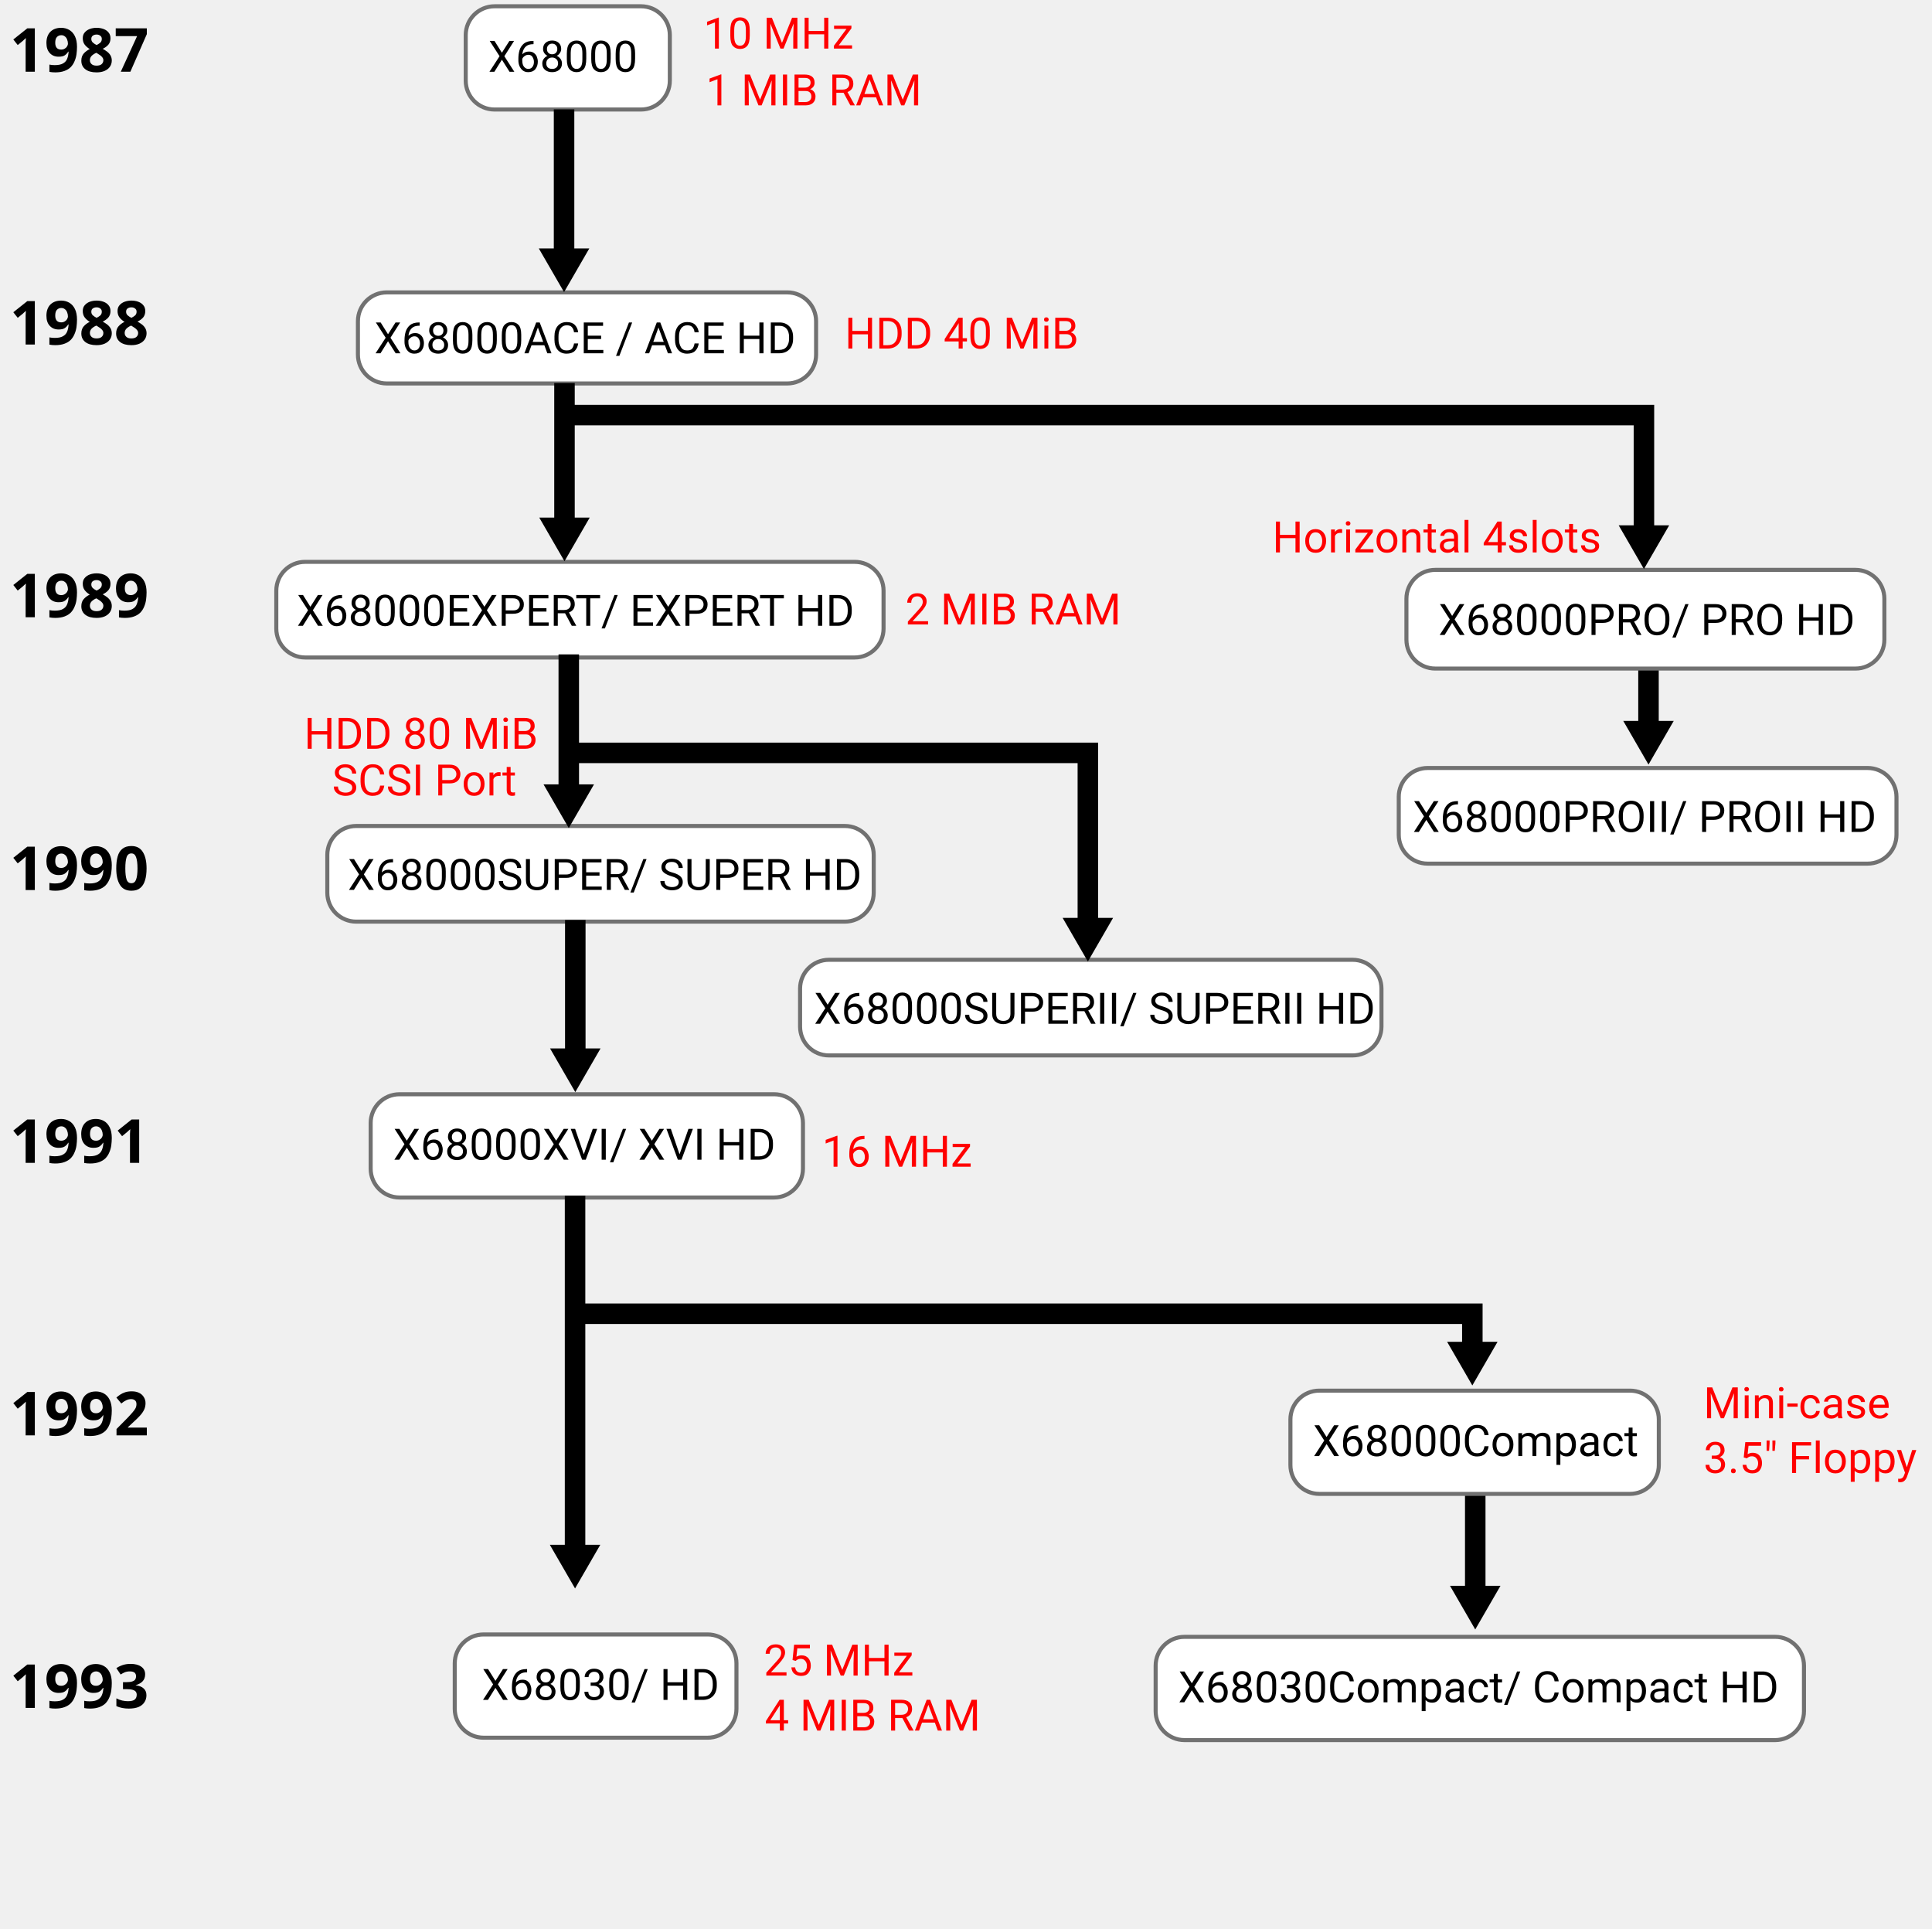
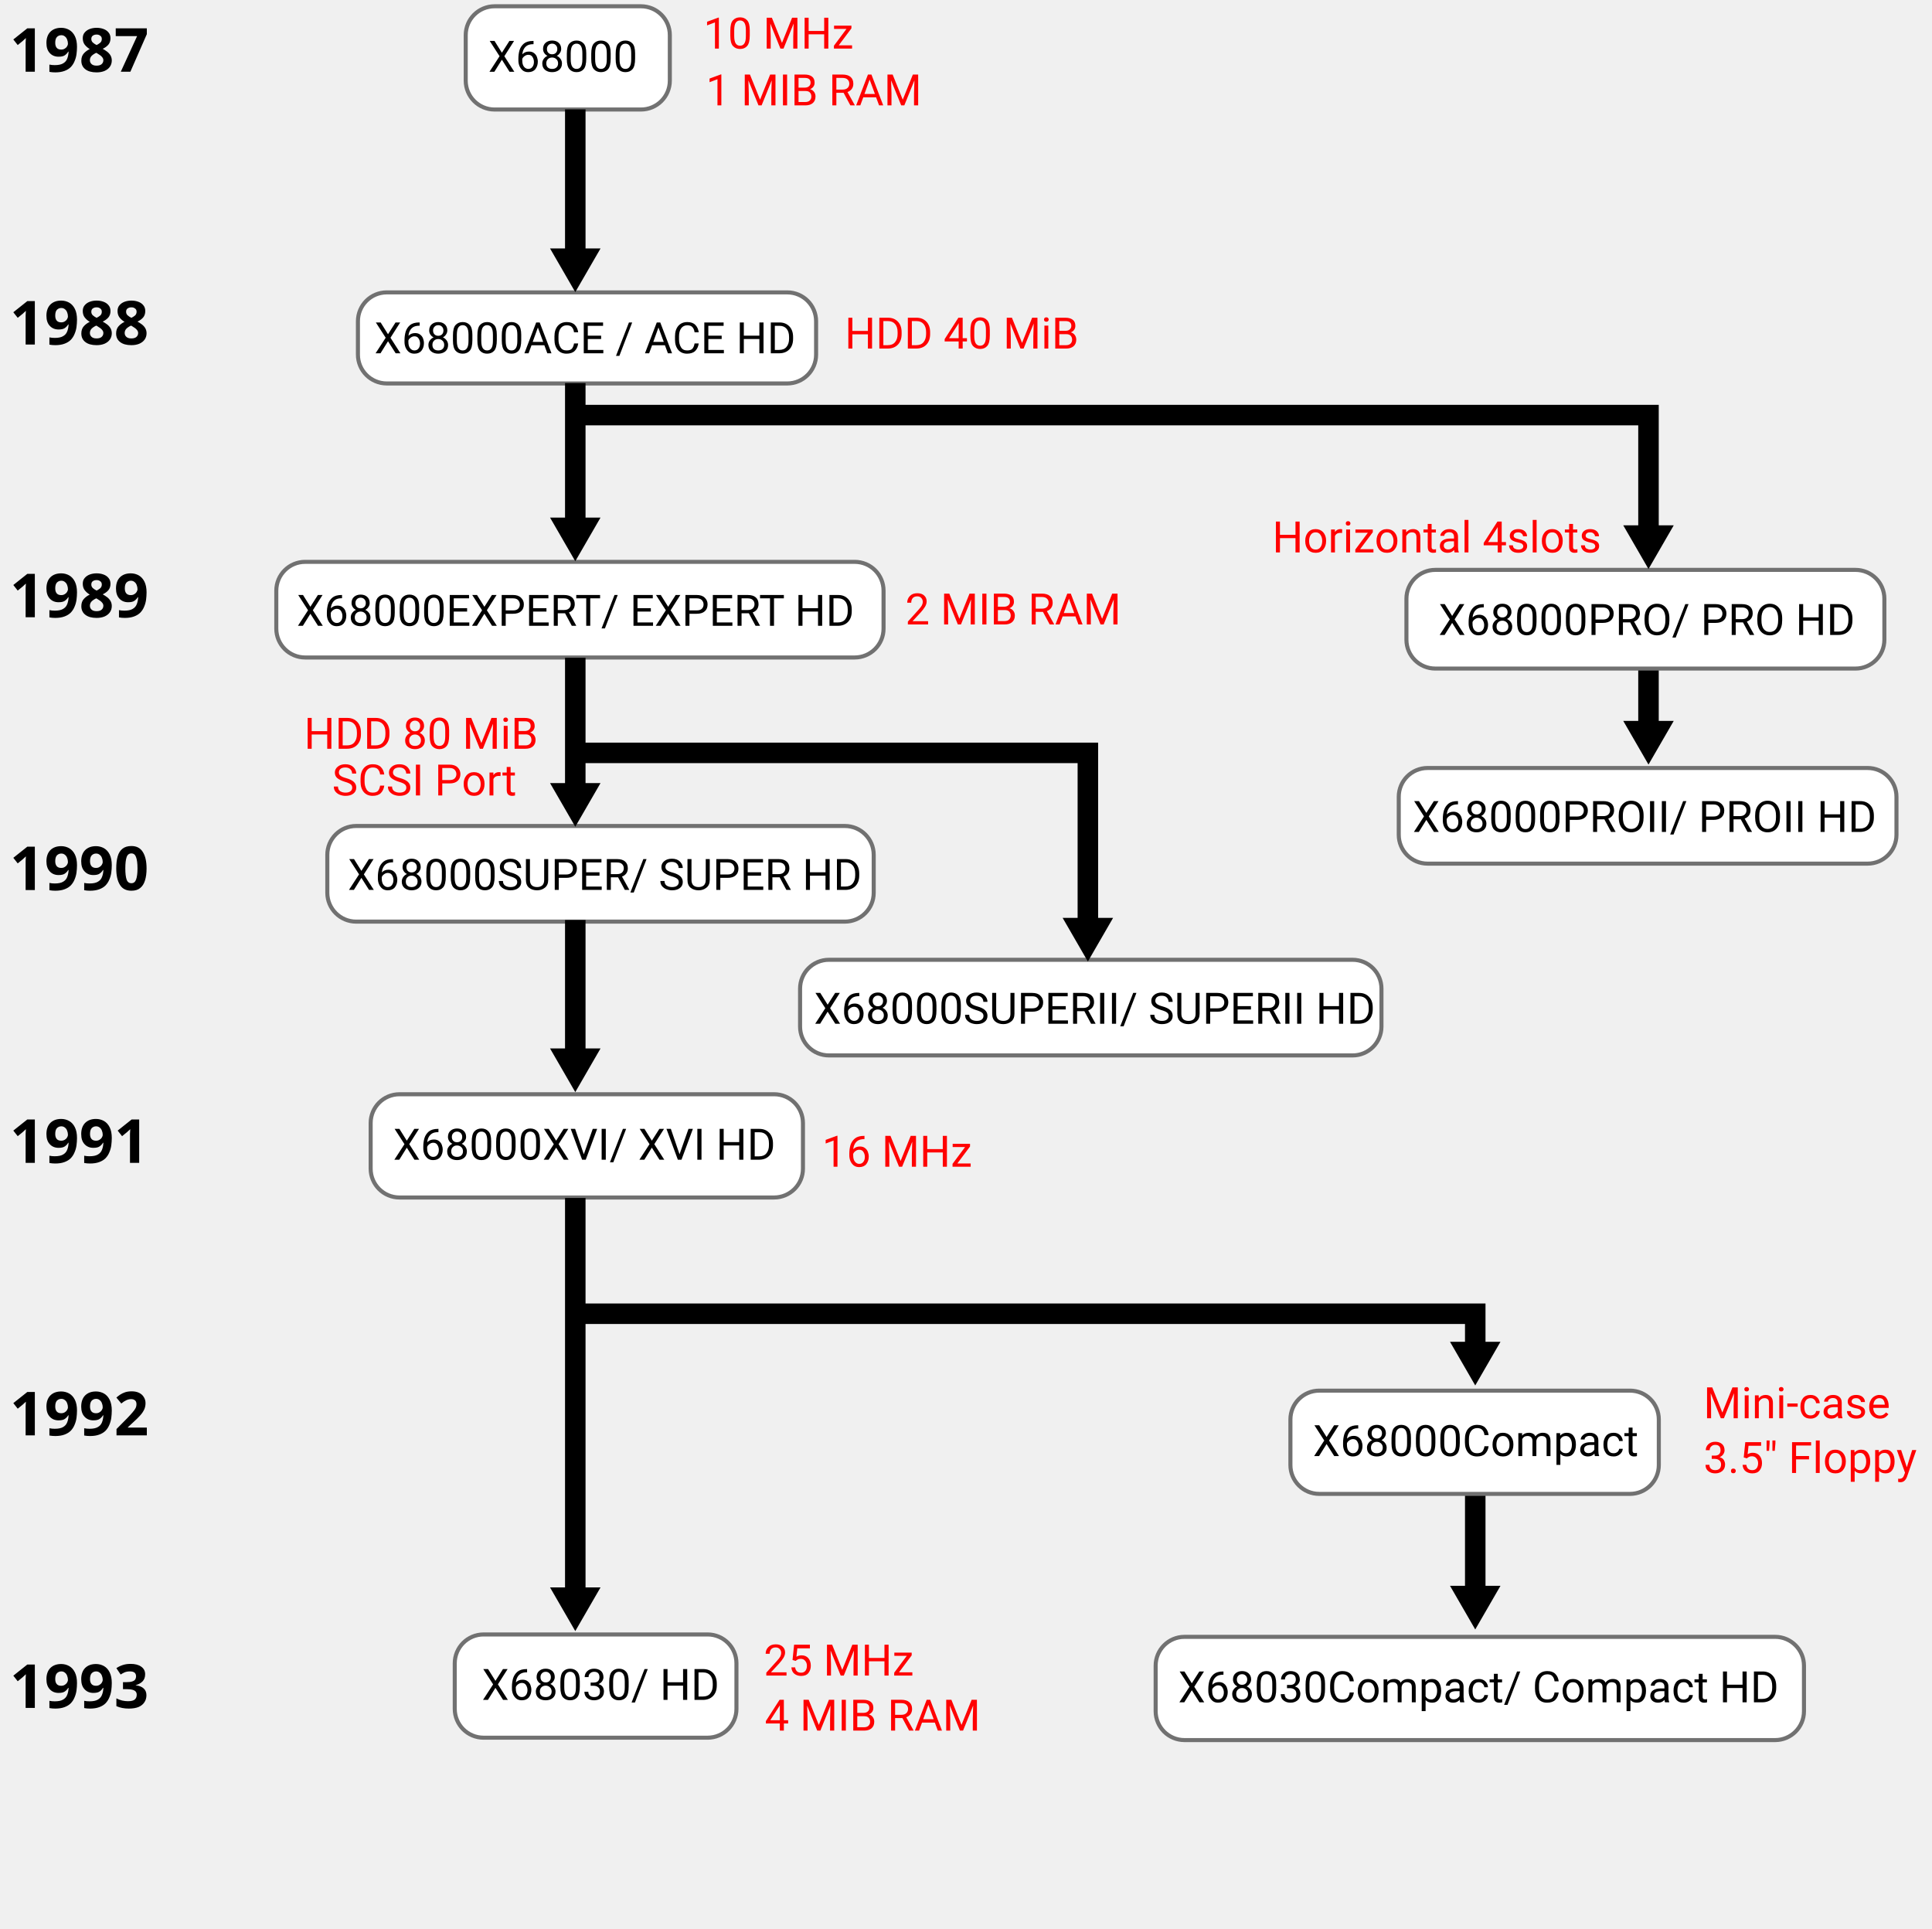
<svg xmlns="http://www.w3.org/2000/svg" width="9.174in" height="9.157in" viewBox="0 0 233.01 232.585" version="1.1" id="svg5">
  <defs id="defs2">
    <marker style="overflow:visible" id="TriangleOutS" refX="0" refY="0" orient="auto">
      <path transform="scale(0.2)" style="fill:context-stroke;fill-rule:evenodd;stroke:context-stroke;stroke-width:1pt" d="M 5.77,0 -2.88,5 V -5 Z" id="path108546" />
    </marker>
    <marker style="overflow:visible" id="EmptyTriangleOutL" refX="0" refY="0" orient="auto">
      <path transform="matrix(0.8,0,0,0.8,-4.8,0)" style="fill:context-fill;fill-rule:evenodd;stroke:context-stroke;stroke-width:1pt" d="M 5.77,0 -2.88,5 V -5 Z" id="path108558" />
    </marker>
    <marker style="overflow:visible" id="TriangleOutL" refX="0" refY="0" orient="auto">
      <path transform="scale(0.8)" style="fill:context-stroke;fill-rule:evenodd;stroke:context-stroke;stroke-width:1pt" d="M 5.77,0 -2.88,5 V -5 Z" id="path108540" />
    </marker>
    <marker style="overflow:visible" id="TriangleOutS-2" refX="0" refY="0" orient="auto">
      <path transform="scale(0.2)" style="fill:context-stroke;fill-rule:evenodd;stroke:context-stroke;stroke-width:1pt" d="M 5.77,0 -2.88,5 V -5 Z" id="path108546-6" />
    </marker>
    <marker style="overflow:visible" id="TriangleOutS-2-8" refX="0" refY="0" orient="auto">
      <path transform="scale(0.2)" style="fill:context-stroke;fill-rule:evenodd;stroke:context-stroke;stroke-width:1pt" d="M 5.77,0 -2.88,5 V -5 Z" id="path108546-6-5" />
    </marker>
    <marker style="overflow:visible" id="TriangleOutS-2-9" refX="0" refY="0" orient="auto">
      <path transform="scale(0.2)" style="fill:context-stroke;fill-rule:evenodd;stroke:context-stroke;stroke-width:1pt" d="M 5.77,0 -2.88,5 V -5 Z" id="path108546-6-2" />
    </marker>
    <marker style="overflow:visible" id="TriangleOutS-3" refX="0" refY="0" orient="auto">
      <path transform="scale(0.2)" style="fill:context-stroke;fill-rule:evenodd;stroke:context-stroke;stroke-width:1pt" d="M 5.77,0 -2.88,5 V -5 Z" id="path108546-1" />
    </marker>
    <marker style="overflow:visible" id="TriangleOutS-3-8" refX="0" refY="0" orient="auto">
      <path transform="scale(0.2)" style="fill:context-stroke;fill-rule:evenodd;stroke:context-stroke;stroke-width:1pt" d="M 5.77,0 -2.88,5 V -5 Z" id="path108546-1-3" />
    </marker>
    <marker style="overflow:visible" id="TriangleOutS-3-8-7" refX="0" refY="0" orient="auto">
      <path transform="scale(0.2)" style="fill:context-stroke;fill-rule:evenodd;stroke:context-stroke;stroke-width:1pt" d="M 5.77,0 -2.88,5 V -5 Z" id="path108546-1-3-5" />
    </marker>
    <marker style="overflow:visible" id="TriangleOutS-1" refX="0" refY="0" orient="auto">
      <path transform="scale(0.2)" style="fill:context-stroke;fill-rule:evenodd;stroke:context-stroke;stroke-width:1pt" d="M 5.77,0 -2.88,5 V -5 Z" id="path108546-2" />
    </marker>
    <marker style="overflow:visible" id="TriangleOutS-2-9-7" refX="0" refY="0" orient="auto">
      <path transform="scale(0.2)" style="fill:context-stroke;fill-rule:evenodd;stroke:context-stroke;stroke-width:1pt" d="M 5.77,0 -2.88,5 V -5 Z" id="path108546-6-2-2" />
    </marker>
  </defs>
  <g id="layer1" transform="translate(-17.61901,-15.75927)">
    <path style="fill:none;stroke:#000000;stroke-width:2.473;stroke-linecap:butt;stroke-linejoin:miter;stroke-miterlimit:4;stroke-dasharray:none;stroke-opacity:1;marker-end:url(#TriangleOutS-3)" d="m 216.439,96.015 v 8.44" id="path108396-1" />
    <rect style="fill:#ffffff;stroke:#717171;stroke-width:0.489;stroke-miterlimit:4;stroke-dasharray:none" id="rect987" width="24.617" height="12.452" x="73.786" y="16.516" ry="3.479" />
    <text xml:space="preserve" style="font-size:7.335px;line-height:1.25;font-family:Novarese;-inkscape-font-specification:Novarese;stroke-width:0.393" x="18.787" y="24.411" id="text2692">
      <tspan id="tspan2690" style="font-style:normal;font-variant:normal;font-weight:bold;font-stretch:normal;font-size:7.335px;font-family:'Roboto Mono';-inkscape-font-specification:'Roboto Mono Bold';stroke-width:0.393" x="18.787" y="24.411">1987</tspan>
    </text>
    <text xml:space="preserve" style="font-size:7.335px;line-height:1.25;font-family:Novarese;-inkscape-font-specification:Novarese;stroke-width:0.393" x="18.787" y="57.308" id="text2692-0">
      <tspan id="tspan2690-4" style="font-style:normal;font-variant:normal;font-weight:bold;font-stretch:normal;font-size:7.335px;font-family:'Roboto Mono';-inkscape-font-specification:'Roboto Mono Bold';stroke-width:0.393" x="18.787" y="57.308">1988</tspan>
    </text>
    <text xml:space="preserve" style="font-size:7.335px;line-height:1.25;font-family:Novarese;-inkscape-font-specification:Novarese;stroke-width:0.393" x="18.787" y="90.205" id="text2692-9">
      <tspan id="tspan2690-0" style="font-style:normal;font-variant:normal;font-weight:bold;font-stretch:normal;font-size:7.335px;font-family:'Roboto Mono';-inkscape-font-specification:'Roboto Mono Bold';stroke-width:0.393" x="18.787" y="90.205">1989</tspan>
    </text>
    <text xml:space="preserve" style="font-size:7.335px;line-height:1.25;font-family:Novarese;-inkscape-font-specification:Novarese;stroke-width:0.393" x="18.787" y="123.105" id="text2692-6">
      <tspan id="tspan2690-5" style="font-style:normal;font-variant:normal;font-weight:bold;font-stretch:normal;font-size:7.335px;font-family:'Roboto Mono';-inkscape-font-specification:'Roboto Mono Bold';stroke-width:0.393" x="18.787" y="123.105">1990</tspan>
    </text>
    <text xml:space="preserve" style="font-size:7.335px;line-height:1.25;font-family:Novarese;-inkscape-font-specification:Novarese;stroke-width:0.393" x="18.787" y="156.005" id="text2692-3">
      <tspan id="tspan2690-9" style="font-style:normal;font-variant:normal;font-weight:bold;font-stretch:normal;font-size:7.335px;font-family:'Roboto Mono';-inkscape-font-specification:'Roboto Mono Bold';stroke-width:0.393" x="18.787" y="156.005">1991</tspan>
    </text>
    <text xml:space="preserve" style="font-size:7.335px;line-height:1.25;font-family:Novarese;-inkscape-font-specification:Novarese;stroke-width:0.393" x="18.787" y="188.873" id="text2692-2">
      <tspan id="tspan2690-7" style="font-style:normal;font-variant:normal;font-weight:bold;font-stretch:normal;font-size:7.335px;font-family:'Roboto Mono';-inkscape-font-specification:'Roboto Mono Bold';stroke-width:0.393" x="18.787" y="188.873">1992</tspan>
    </text>
    <text xml:space="preserve" style="font-size:7.335px;line-height:1.25;font-family:Novarese;-inkscape-font-specification:Novarese;stroke-width:0.393" x="18.787" y="221.742" id="text2692-8">
      <tspan id="tspan2690-1" style="font-style:normal;font-variant:normal;font-weight:bold;font-stretch:normal;font-size:7.335px;font-family:'Roboto Mono';-inkscape-font-specification:'Roboto Mono Bold';stroke-width:0.393" x="18.787" y="221.742">1993</tspan>
    </text>
    <text xml:space="preserve" style="font-size:5.24px;line-height:1.25;font-family:Novarese;-inkscape-font-specification:Novarese;stroke-width:0.393" x="76.507" y="24.411" id="text15586">
      <tspan id="tspan15584" style="font-style:normal;font-variant:normal;font-weight:normal;font-stretch:normal;font-size:5.24px;font-family:Roboto;-inkscape-font-specification:Roboto;stroke-width:0.393" x="76.507" y="24.411">X68000</tspan>
    </text>
    <rect style="fill:#ffffff;stroke:#717171;stroke-width:0.489;stroke-miterlimit:4;stroke-dasharray:none" id="rect987-14" width="52.139" height="12.452" x="62.32" y="147.729" ry="3.479" />
    <text xml:space="preserve" style="font-size:5.24px;line-height:1.25;font-family:Novarese;-inkscape-font-specification:Novarese;stroke-width:0.393" x="65.041" y="155.625" id="text15586-1">
      <tspan id="tspan15584-5" style="font-style:normal;font-variant:normal;font-weight:normal;font-stretch:normal;font-size:5.24px;font-family:Roboto;-inkscape-font-specification:Roboto;stroke-width:0.393" x="65.041" y="155.625">X68000XVI/ XVI HD</tspan>
    </text>
    <rect style="fill:#ffffff;stroke:#717171;stroke-width:0.489;stroke-miterlimit:4;stroke-dasharray:none" id="rect987-14-9-76" width="78.193" height="12.452" x="156.998" y="213.168" ry="3.479" />
    <text xml:space="preserve" style="font-size:5.24px;line-height:1.25;font-family:Novarese;-inkscape-font-specification:Novarese;stroke-width:0.393" x="159.72" y="221.063" id="text15586-1-8-8">
      <tspan id="tspan15584-5-8-2" style="font-style:normal;font-variant:normal;font-weight:normal;font-stretch:normal;font-size:5.24px;font-family:Roboto;-inkscape-font-specification:Roboto;stroke-width:0.393" x="159.72" y="221.063">X68030Compact/ Compact HD</tspan>
    </text>
    <rect style="fill:#ffffff;stroke:#717171;stroke-width:0.489;stroke-miterlimit:4;stroke-dasharray:none" id="rect987-14-9-7" width="33.975" height="12.452" x="72.463" y="212.88" ry="3.479" />
    <text xml:space="preserve" style="font-size:5.24px;line-height:1.25;font-family:Novarese;-inkscape-font-specification:Novarese;stroke-width:0.393" x="75.73" y="220.775" id="text15586-1-8-7">
      <tspan id="tspan15584-5-8-3" style="font-style:normal;font-variant:normal;font-weight:normal;font-stretch:normal;font-size:5.24px;font-family:Roboto;-inkscape-font-specification:Roboto;stroke-width:0.393" x="75.73" y="220.775">X68030/ HD</tspan>
    </text>
    <rect style="fill:#ffffff;stroke:#717171;stroke-width:0.489;stroke-miterlimit:4;stroke-dasharray:none" id="rect987-4" width="73.24" height="11.534" x="50.94" y="83.52" ry="3.479" />
    <text xml:space="preserve" style="font-size:5.24px;line-height:1.25;font-family:Novarese;-inkscape-font-specification:Novarese;stroke-width:0.393" x="53.41" y="91.232" id="text15586-4">
      <tspan id="tspan15584-3" style="font-style:normal;font-variant:normal;font-weight:normal;font-stretch:normal;font-size:5.24px;font-family:Roboto;-inkscape-font-specification:Roboto;stroke-width:0.393" x="53.41" y="91.232">X68000EXPERT/ EXPERT HD</tspan>
    </text>
    <rect style="fill:#ffffff;stroke:#717171;stroke-width:0.489;stroke-miterlimit:4;stroke-dasharray:none" id="rect987-4-9" width="65.9" height="11.534" x="57.093" y="115.376" ry="3.479" />
    <text xml:space="preserve" style="font-size:5.24px;line-height:1.25;font-family:Novarese;-inkscape-font-specification:Novarese;stroke-width:0.393" x="59.563" y="123.087" id="text15586-4-3">
      <tspan id="tspan15584-3-2" style="font-style:normal;font-variant:normal;font-weight:normal;font-stretch:normal;font-size:5.24px;font-family:Roboto;-inkscape-font-specification:Roboto;stroke-width:0.393" x="59.563" y="123.087">X68000SUPER/ SUPER HD</tspan>
    </text>
    <rect style="fill:#ffffff;stroke:#717171;stroke-width:0.489;stroke-miterlimit:4;stroke-dasharray:none" id="rect987-4-9-1" width="70.12" height="11.534" x="114.112" y="131.513" ry="3.479" />
    <text xml:space="preserve" style="font-size:5.24px;line-height:1.25;font-family:Novarese;-inkscape-font-specification:Novarese;stroke-width:0.393" x="115.796" y="139.225" id="text15586-4-3-0">
      <tspan id="tspan15584-3-2-2" style="font-style:normal;font-variant:normal;font-weight:normal;font-stretch:normal;font-size:5.24px;font-family:Roboto;-inkscape-font-specification:Roboto;stroke-width:0.393" x="115.796" y="139.225">X68000SUPERII/ SUPERII HD</tspan>
    </text>
    <rect style="fill:#ffffff;stroke:#717171;stroke-width:0.489;stroke-miterlimit:4;stroke-dasharray:none" id="rect987-4-9-1-0" width="60.029" height="11.534" x="186.318" y="108.382" ry="3.479" />
    <text xml:space="preserve" style="font-size:5.24px;line-height:1.25;font-family:Novarese;-inkscape-font-specification:Novarese;stroke-width:0.393" x="188.002" y="116.093" id="text15586-4-3-0-8">
      <tspan id="tspan15584-3-2-2-6" style="font-style:normal;font-variant:normal;font-weight:normal;font-stretch:normal;font-size:5.24px;font-family:Roboto;-inkscape-font-specification:Roboto;stroke-width:0.393" x="188.002" y="116.093">X68000PROII/ PROII HD</tspan>
    </text>
    <rect style="fill:#ffffff;stroke:#717171;stroke-width:0.489;stroke-miterlimit:4;stroke-dasharray:none" id="rect987-4-8" width="57.644" height="11.901" x="187.244" y="84.489" ry="3.479" />
    <text xml:space="preserve" style="font-size:5.24px;line-height:1.25;font-family:Novarese;-inkscape-font-specification:Novarese;stroke-width:0.393" x="191.118" y="92.333" id="text15586-4-4">
      <tspan id="tspan15584-3-3" style="font-style:normal;font-variant:normal;font-weight:normal;font-stretch:normal;font-size:5.24px;font-family:Roboto;-inkscape-font-specification:Roboto;stroke-width:0.393" x="191.118" y="92.333">X68000PRO/ PRO HD</tspan>
    </text>
    <rect style="fill:#ffffff;stroke:#717171;stroke-width:0.489;stroke-miterlimit:4;stroke-dasharray:none" id="rect987-1" width="55.259" height="10.984" x="60.785" y="51.022" ry="3.479" />
    <text xml:space="preserve" style="font-size:5.24px;line-height:1.25;font-family:Novarese;-inkscape-font-specification:Novarese;stroke-width:0.393" x="62.773" y="58.367" id="text15586-9">
      <tspan id="tspan15584-7" style="font-style:normal;font-variant:normal;font-weight:normal;font-stretch:normal;font-size:5.24px;font-family:Roboto;-inkscape-font-specification:Roboto;stroke-width:0.393" x="62.773" y="58.367">X68000ACE / ACE HD</tspan>
    </text>
-     <path style="fill:none;stroke:#000000;stroke-width:2.473;stroke-linecap:butt;stroke-linejoin:miter;stroke-miterlimit:4;stroke-dasharray:none;stroke-opacity:1;marker-end:url(#TriangleOutS)" d="M 85.646,28.946 V 47.478" id="path108396" />
+     <path style="fill:none;stroke:#000000;stroke-width:2.473;stroke-linecap:butt;stroke-linejoin:miter;stroke-miterlimit:4;stroke-dasharray:none;stroke-opacity:1;marker-end:url(#TriangleOutS)" d="M 87.0,28.946 V 47.478" id="path108396" />
    <path style="fill:none;stroke:#000000;stroke-width:2.473;stroke-linecap:butt;stroke-linejoin:miter;stroke-miterlimit:4;stroke-dasharray:none;stroke-opacity:1;marker-end:url(#TriangleOutS-1)" d="m 195.544,193.385 0,15.381" id="path108396-3" />
-     <path style="fill:none;stroke:#000000;stroke-width:2.473;stroke-linecap:butt;stroke-linejoin:miter;stroke-miterlimit:4;stroke-dasharray:none;stroke-opacity:1;marker-end:url(#TriangleOutS-3-8)" d="m 87.001,126.713 v 17.247" id="path108396-1-7" />
-     <path style="fill:none;stroke:#000000;stroke-width:2.473;stroke-linecap:butt;stroke-linejoin:miter;stroke-miterlimit:4;stroke-dasharray:none;stroke-opacity:1;marker-end:url(#TriangleOutS-3-8-7)" d="m 86.973,159.967 v 43.852" id="path108396-1-7-7" />
-     <path style="fill:none;stroke:#000000;stroke-width:2.473;stroke-linecap:butt;stroke-linejoin:miter;stroke-miterlimit:4;stroke-dasharray:none;stroke-opacity:1;marker-end:url(#TriangleOutS-2)" d="M 85.698,61.954 V 79.935" id="path108396-7" />
-     <path style="fill:none;stroke:#000000;stroke-width:2.473;stroke-linecap:butt;stroke-linejoin:miter;stroke-miterlimit:4;stroke-dasharray:none;stroke-opacity:1;marker-end:url(#TriangleOutS-2-8)" d="M 86.215,94.681 V 112.112" id="path108396-7-7" />
-     <path style="fill:none;stroke:#000000;stroke-width:2.473;stroke-linecap:butt;stroke-linejoin:miter;stroke-miterlimit:4;stroke-dasharray:none;stroke-opacity:1;marker-end:url(#TriangleOutS-2)" d="M 85.447,65.82 H 215.889 v 15.052" id="path108850" />
+     <path style="fill:none;stroke:#000000;stroke-width:2.473;stroke-linecap:butt;stroke-linejoin:miter;stroke-miterlimit:4;stroke-dasharray:none;stroke-opacity:1;marker-end:url(#TriangleOutS-3-8)" d="m 87.0,126.713 v 17.247" id="path108396-1-7" />
+     <path style="fill:none;stroke:#000000;stroke-width:2.473;stroke-linecap:butt;stroke-linejoin:miter;stroke-miterlimit:4;stroke-dasharray:none;stroke-opacity:1;marker-end:url(#TriangleOutS-3-8-7)" d="m 87,160.237 v 48.726" id="path108396-1-7-7" />
+     <path style="fill:none;stroke:#000000;stroke-width:2.473;stroke-linecap:butt;stroke-linejoin:miter;stroke-miterlimit:4;stroke-dasharray:none;stroke-opacity:1;marker-end:url(#TriangleOutS-2)" d="M 87.0,61.954 V 79.935" id="path108396-7" />
+     <path style="fill:none;stroke:#000000;stroke-width:2.473;stroke-linecap:butt;stroke-linejoin:miter;stroke-miterlimit:4;stroke-dasharray:none;stroke-opacity:1;marker-end:url(#TriangleOutS-2-8)" d="M 87,95.086 V 111.955" id="path108396-7-7" />
+     <path style="fill:none;stroke:#000000;stroke-width:2.473;stroke-linecap:butt;stroke-linejoin:miter;stroke-miterlimit:4;stroke-dasharray:none;stroke-opacity:1;marker-end:url(#TriangleOutS-2)" d="M 85.997,65.82 H 216.439 v 15.052" id="path108850" />
    <path style="fill:none;stroke:#000000;stroke-width:2.473;stroke-linecap:butt;stroke-linejoin:miter;stroke-miterlimit:4;stroke-dasharray:none;stroke-opacity:1;marker-end:url(#TriangleOutS-2-9)" d="m 86.151,106.559 h 62.671 v 21.651" id="path108850-6" />
-     <path style="fill:none;stroke:#000000;stroke-width:2.473;stroke-linecap:butt;stroke-linejoin:miter;stroke-miterlimit:4;stroke-dasharray:none;stroke-opacity:1;marker-end:url(#TriangleOutS-2-9-7)" d="M 87.363,174.2 H 195.193 v 5.137" id="path108850-6-7" />
+     <path style="fill:none;stroke:#000000;stroke-width:2.473;stroke-linecap:butt;stroke-linejoin:miter;stroke-miterlimit:4;stroke-dasharray:none;stroke-opacity:1;marker-end:url(#TriangleOutS-2-9-7)" d="M 87.714,174.2 H 195.544 v 5.137" id="path108850-6-7" />
    <rect style="fill:#ffffff;stroke:#717171;stroke-width:0.489;stroke-miterlimit:4;stroke-dasharray:none" id="rect987-14-9" width="44.433" height="12.452" x="173.251" y="183.475" ry="3.479" />
    <text xml:space="preserve" style="font-size:5.24px;line-height:1.25;font-family:Novarese;-inkscape-font-specification:Novarese;stroke-width:0.393" x="175.973" y="191.37" id="text15586-1-8">
      <tspan id="tspan15584-5-8" style="font-style:normal;font-variant:normal;font-weight:normal;font-stretch:normal;font-size:5.24px;font-family:Roboto;-inkscape-font-specification:Roboto;stroke-width:0.393" x="175.973" y="191.37">X68000Compact</tspan>
    </text>
    <text xml:space="preserve" style="font-size:5.24px;line-height:1.25;font-family:Novarese;-inkscape-font-specification:Novarese;stroke-width:0.393" x="171.068" y="82.385" id="text111371">
      <tspan style="font-style:normal;font-variant:normal;font-weight:normal;font-stretch:normal;font-size:5.24px;font-family:Roboto;-inkscape-font-specification:Roboto;fill:#ff0000;fill-opacity:1;stroke-width:0.393" x="171.068" y="82.385" id="tspan117895">Horizontal 4slots</tspan>
    </text>
    <text xml:space="preserve" style="font-size:5.24px;line-height:1.25;font-family:Novarese;-inkscape-font-specification:Novarese;stroke-width:0.393" x="126.802" y="91.072" id="text111371-4">
      <tspan style="font-style:normal;font-variant:normal;font-weight:normal;font-stretch:normal;font-size:5.24px;font-family:Roboto;-inkscape-font-specification:Roboto;fill:#ff0000;fill-opacity:1;stroke-width:0.393" x="126.802" y="91.072" id="tspan117895-9">2 MIB RAM</tspan>
    </text>
    <text xml:space="preserve" style="font-size:5.24px;line-height:1.25;font-family:Novarese;-inkscape-font-specification:Novarese;stroke-width:0.393" x="119.496" y="57.8" id="text111371-4-2">
      <tspan style="font-style:normal;font-variant:normal;font-weight:normal;font-stretch:normal;font-size:5.24px;font-family:Roboto;-inkscape-font-specification:Roboto;fill:#ff0000;fill-opacity:1;stroke-width:0.393" x="119.496" y="57.8" id="tspan117895-9-1">HDD 40 MiB</tspan>
    </text>
    <text xml:space="preserve" style="font-size:5.24px;line-height:1.25;font-family:Novarese;-inkscape-font-specification:Novarese;stroke-width:0.393" x="54.284" y="106.066" id="text111371-4-2-4">
      <tspan style="font-style:normal;font-variant:normal;font-weight:normal;font-stretch:normal;font-size:5.24px;font-family:Roboto;-inkscape-font-specification:Roboto;fill:#ff0000;fill-opacity:1;stroke-width:0.393" x="54.284" y="106.066" id="tspan117895-9-1-7">HDD 80 MiB</tspan>
    </text>
    <text xml:space="preserve" style="font-size:5.24px;line-height:1.25;font-family:Novarese;-inkscape-font-specification:Novarese;stroke-width:0.393" x="116.763" y="156.471" id="text111371-4-79">
      <tspan style="font-style:normal;font-variant:normal;font-weight:normal;font-stretch:normal;font-size:5.24px;font-family:Roboto;-inkscape-font-specification:Roboto;fill:#ff0000;fill-opacity:1;stroke-width:0.393" x="116.763" y="156.471" id="tspan117895-9-3">16 MHz</tspan>
    </text>
    <text xml:space="preserve" style="font-size:5.24px;line-height:1.25;font-family:Novarese;-inkscape-font-specification:Novarese;stroke-width:0.393" x="102.457" y="21.618" id="text111371-4-79-0">
      <tspan style="font-style:normal;font-variant:normal;font-weight:normal;font-stretch:normal;font-size:5.24px;font-family:Roboto;-inkscape-font-specification:Roboto;fill:#ff0000;fill-opacity:1;stroke-width:0.393" x="102.457" y="21.618" id="tspan117895-9-3-5">10 MHz</tspan>
    </text>
    <text xml:space="preserve" style="font-size:5.24px;line-height:1.25;font-family:Novarese;-inkscape-font-specification:Novarese;stroke-width:0.393" x="109.725" y="217.833" id="text111371-4-79-9">
      <tspan style="font-style:normal;font-variant:normal;font-weight:normal;font-stretch:normal;font-size:5.24px;font-family:Roboto;-inkscape-font-specification:Roboto;fill:#ff0000;fill-opacity:1;stroke-width:0.393" x="109.725" y="217.833" id="tspan117895-9-3-6">25 MHz</tspan>
    </text>
    <text xml:space="preserve" style="font-size:5.24px;line-height:1.25;font-family:Novarese;-inkscape-font-specification:Novarese;stroke-width:0.393" x="223.066" y="186.806" id="text111371-4-79-1">
      <tspan style="font-style:normal;font-variant:normal;font-weight:normal;font-stretch:normal;font-size:5.24px;font-family:Roboto;-inkscape-font-specification:Roboto;fill:#ff0000;fill-opacity:1;stroke-width:0.393" x="223.066" y="186.806" id="tspan117895-9-3-4">Mini-case</tspan>
      <tspan style="font-style:normal;font-variant:normal;font-weight:normal;font-stretch:normal;font-size:5.24px;font-family:Roboto;-inkscape-font-specification:Roboto;fill:#ff0000;fill-opacity:1;stroke-width:0.393" x="223.066" y="193.403" id="tspan150443">3.5" Floppy</tspan>
    </text>
    <text xml:space="preserve" style="font-size:5.24px;line-height:1.25;font-family:Novarese;-inkscape-font-specification:Novarese;stroke-width:0.393" x="57.674" y="111.692" id="text111371-4-79-5">
      <tspan style="font-style:normal;font-variant:normal;font-weight:normal;font-stretch:normal;font-size:5.24px;font-family:Roboto;-inkscape-font-specification:Roboto;fill:#ff0000;fill-opacity:1;stroke-width:0.393" x="57.674" y="111.692" id="tspan117895-9-3-8">SCSI Port</tspan>
    </text>
    <text xml:space="preserve" style="font-size:5.24px;line-height:1.25;font-family:Novarese;-inkscape-font-specification:Novarese;stroke-width:0.393" x="109.842" y="224.48" id="text111371-4-7">
      <tspan style="font-style:normal;font-variant:normal;font-weight:normal;font-stretch:normal;font-size:5.24px;font-family:Roboto;-inkscape-font-specification:Roboto;fill:#ff0000;fill-opacity:1;stroke-width:0.393" x="109.842" y="224.48" id="tspan117895-9-8">4 MIB RAM</tspan>
    </text>
    <text xml:space="preserve" style="font-size:5.24px;line-height:1.25;font-family:Novarese;-inkscape-font-specification:Novarese;stroke-width:0.393" x="102.759" y="28.471" id="text111371-4-7-3">
      <tspan style="font-style:normal;font-variant:normal;font-weight:normal;font-stretch:normal;font-size:5.24px;font-family:Roboto;-inkscape-font-specification:Roboto;fill:#ff0000;fill-opacity:1;stroke-width:0.393" x="102.759" y="28.471" id="tspan117895-9-8-6">1 MIB RAM</tspan>
    </text>
  </g>
</svg>
